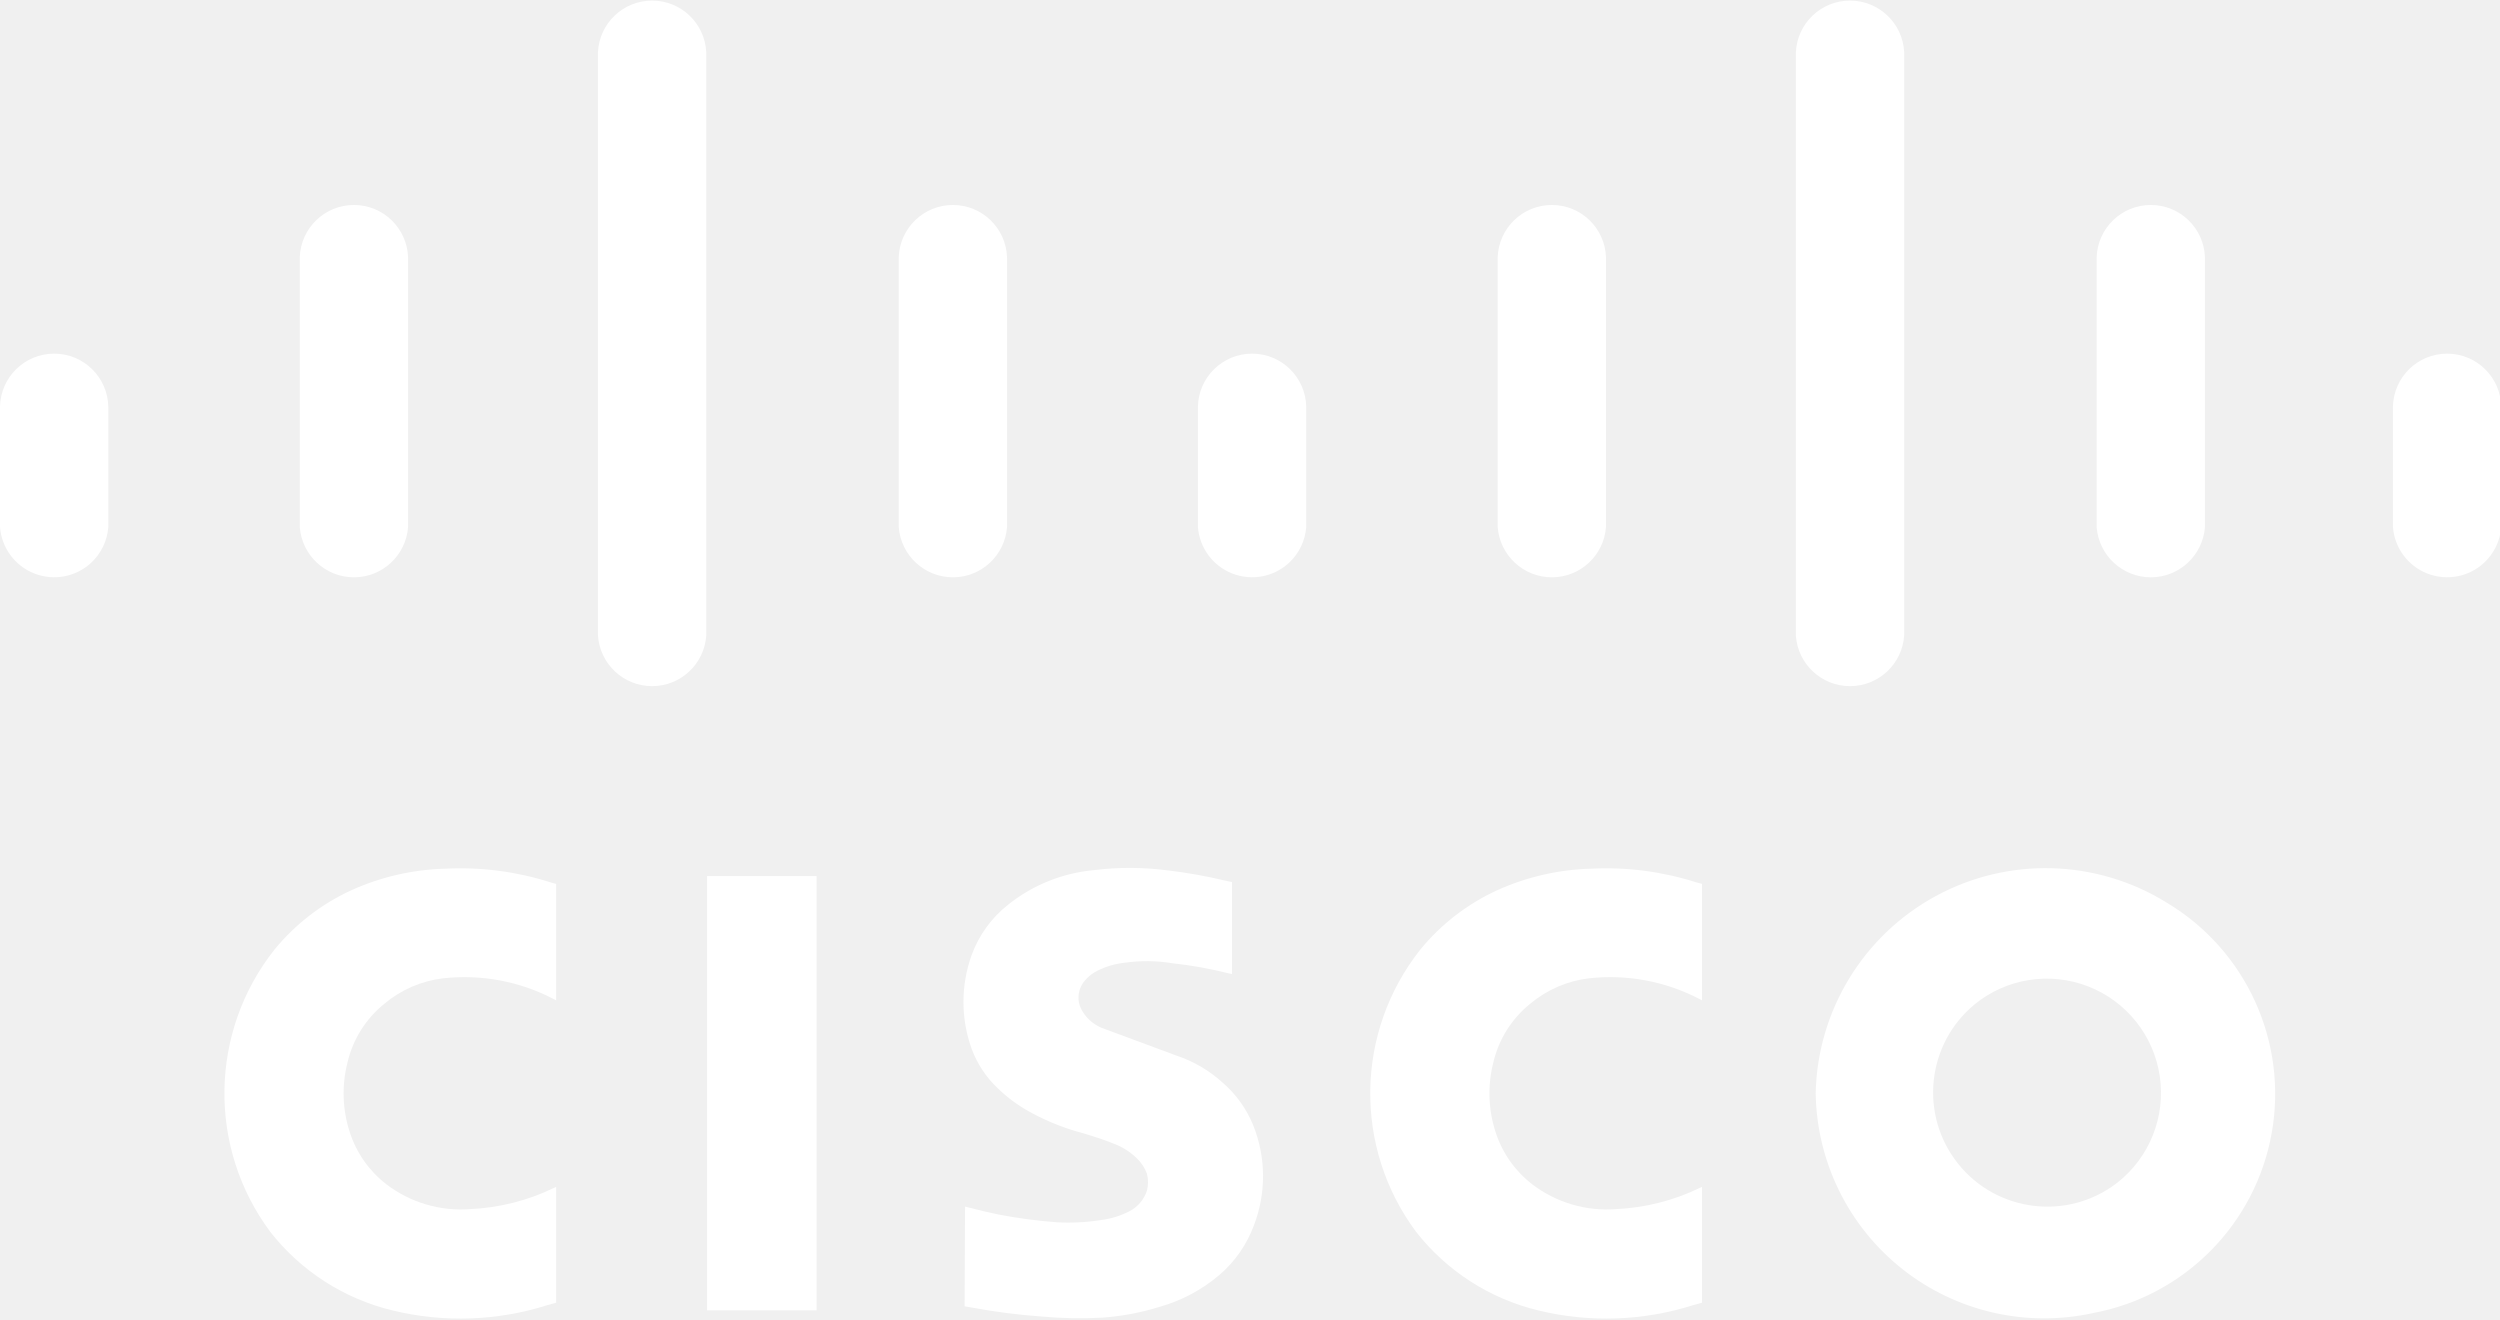
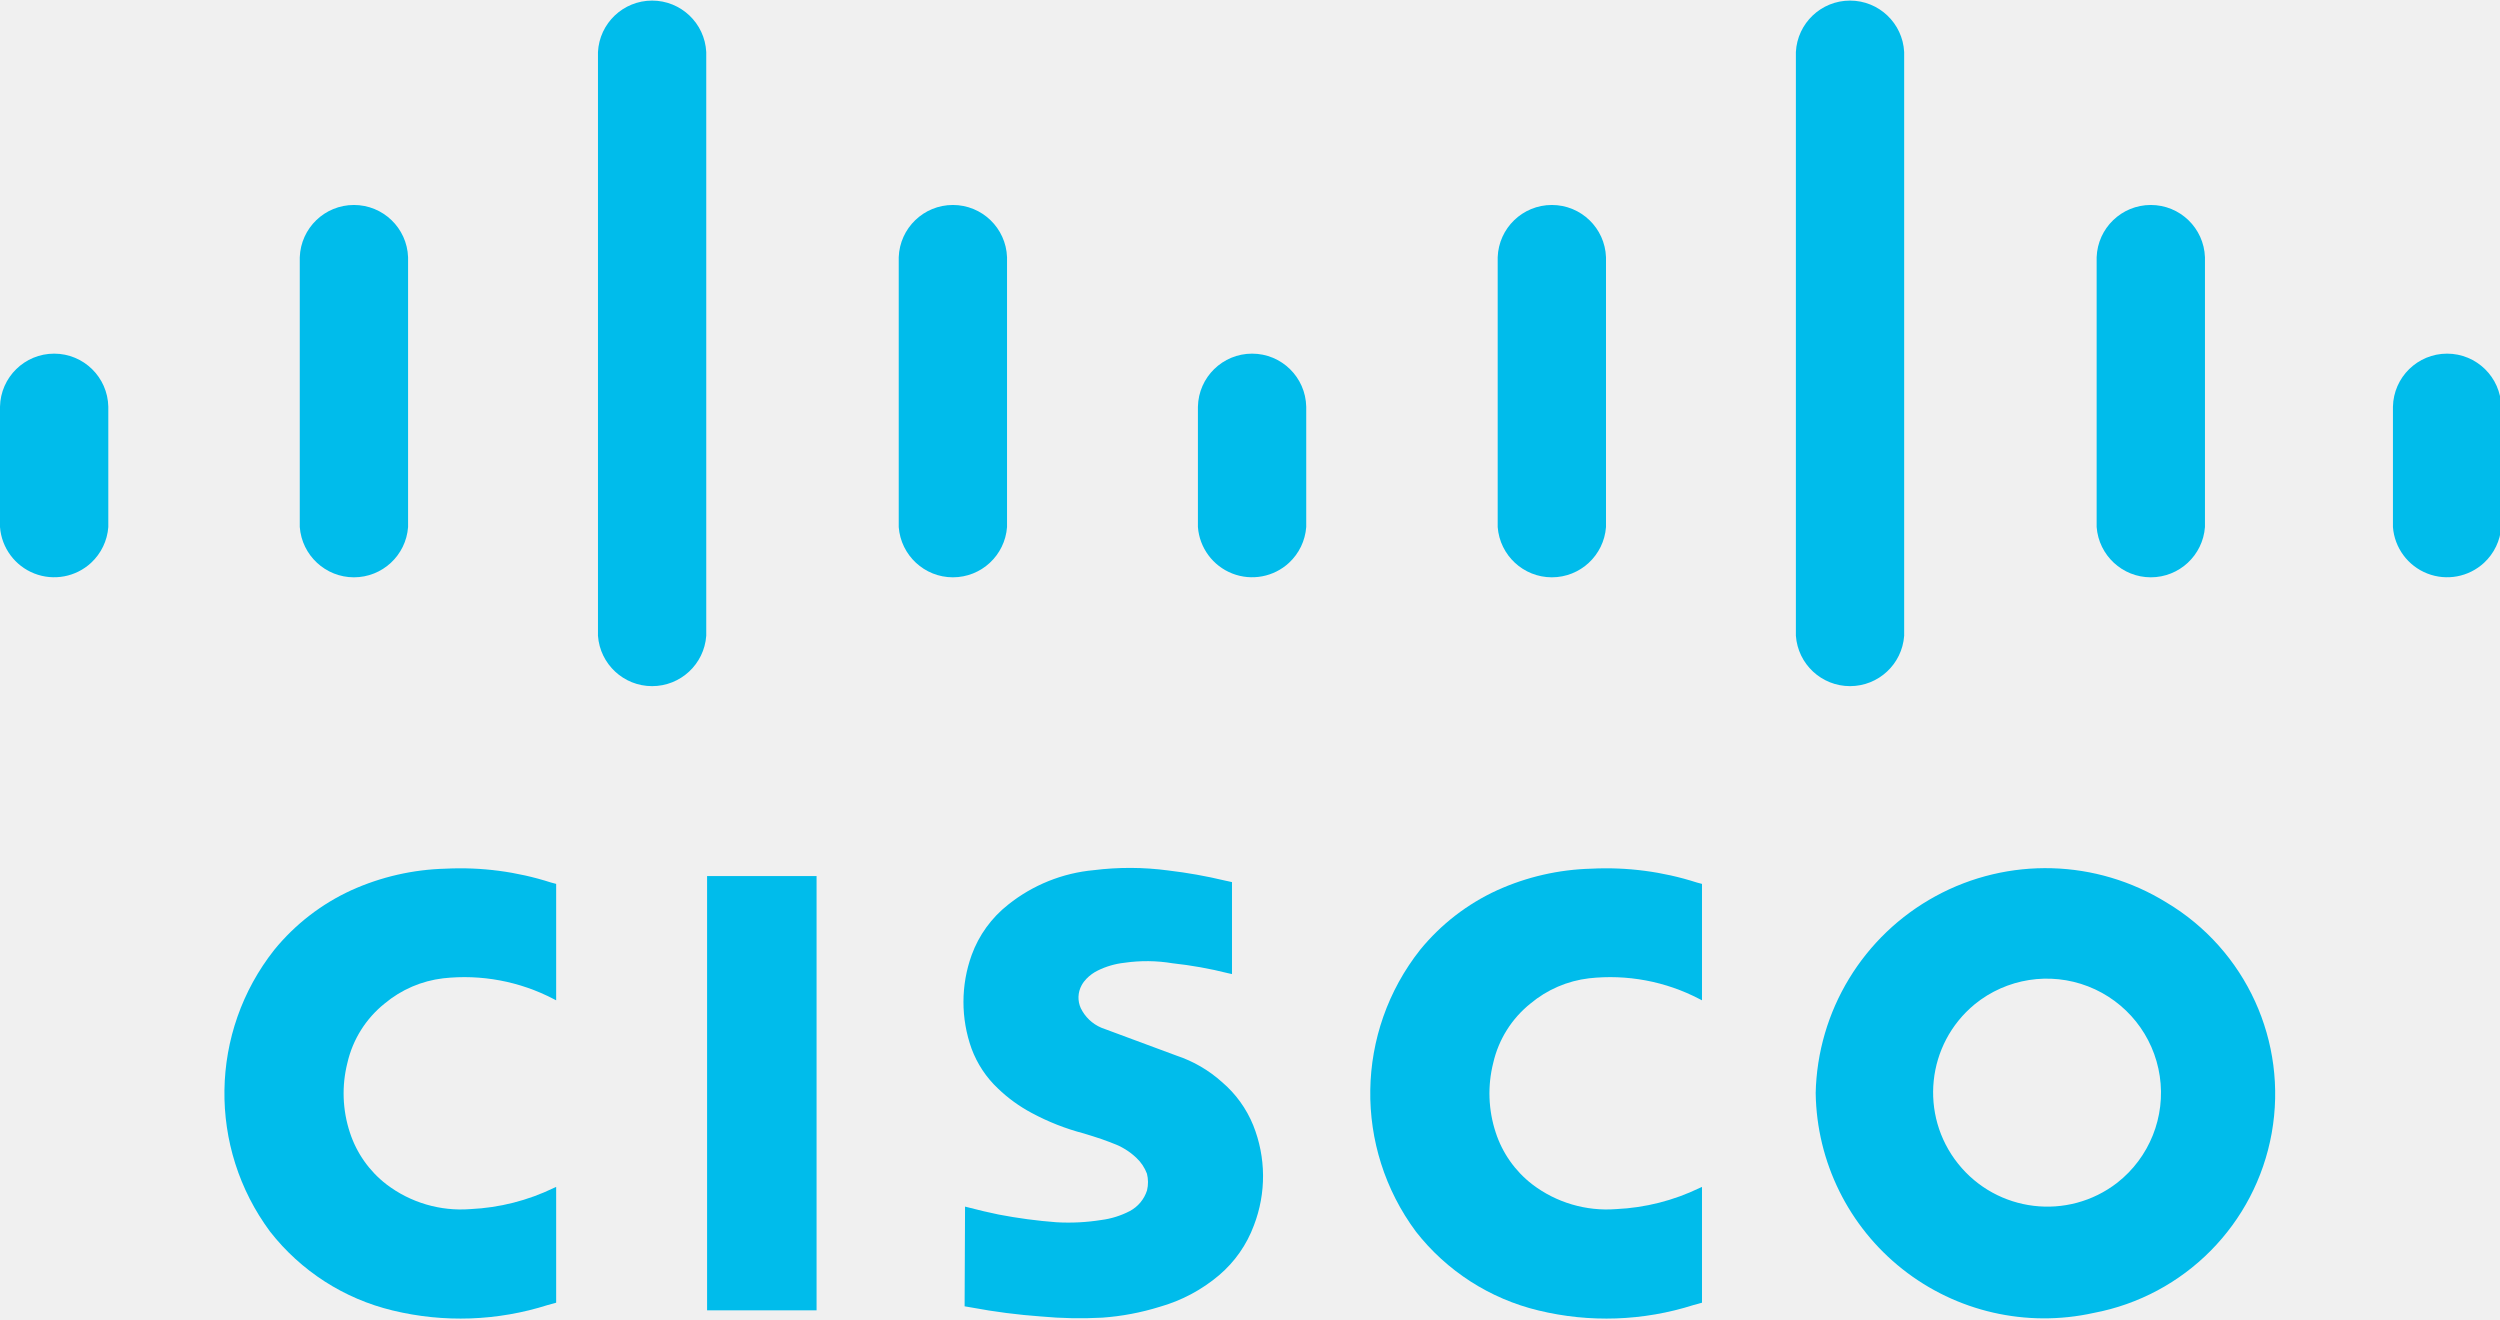
<svg xmlns="http://www.w3.org/2000/svg" width="108" height="57" viewBox="0 0 108 57" role="img">
  <defs>
    <path d="M0 22.769a2.348 2.348 0 0 0 3.935 1.545c.434-.403.7-.955.744-1.545v-5.2a2.34 2.34 0 0 0-4.679 0v5.2" id="bar_short" class="bar" />
    <path d="M12.95 22.769a2.349 2.349 0 0 0 2.34 2.171 2.346 2.346 0 0 0 2.339-2.171V11.112a2.341 2.341 0 0 0-4.679 0V22.77" id="bar_tall" class="bar" />
    <path d="M25.832 27.464a2.345 2.345 0 0 0 4.678 0V2.249a2.342 2.342 0 0 0-4.678 0v25.215" id="bar_grande" class="bar" />
    <path d="M24.026 56.277v-5.002l-.098.043a9.253 9.253 0 0 1-3.605.915 5.303 5.303 0 0 1-3.63-1.07 4.644 4.644 0 0 1-1.58-2.244 5.395 5.395 0 0 1-.106-3 4.6 4.6 0 0 1 1.609-2.566 4.823 4.823 0 0 1 2.528-1.09 8.332 8.332 0 0 1 4.774.895l.108.056v-5.03l-.228-.061a12.78 12.78 0 0 0-4.552-.596 10.534 10.534 0 0 0-4.065.93 9.29 9.29 0 0 0-3.329 2.572 10.014 10.014 0 0 0-.182 12.18 9.546 9.546 0 0 0 5.292 3.403c2.211.538 4.528.456 6.697-.234l.367-.101" id="cisco_c" />
  </defs>
-   <g fill="#fff" fill-rule="evenodd">
+   <g fill="#00bceb" fill-rule="evenodd">
    <use href="#cisco_c" />
    <use href="#cisco_c" x="49.5" />
    <path d="M41.69 52.125l-.019 4.308.315.054c.989.185 1.987.313 2.99.385a18.1 18.1 0 0 0 2.642.051c.842-.06 1.675-.218 2.48-.468a6.862 6.862 0 0 0 2.573-1.371 5.19 5.19 0 0 0 1.498-2.148 5.912 5.912 0 0 0-.03-4.324 4.852 4.852 0 0 0-1.343-1.862 5.568 5.568 0 0 0-1.97-1.147l-3.25-1.206a1.742 1.742 0 0 1-.887-.845 1.107 1.107 0 0 1 .036-.986 1.29 1.29 0 0 1 .217-.291 1.75 1.75 0 0 1 .48-.347c.363-.18.755-.293 1.158-.337a6.76 6.76 0 0 1 2.072.022c.81.088 1.613.231 2.402.43l.168.037v-3.974l-.31-.067a21.14 21.14 0 0 0-2.444-.435 12.545 12.545 0 0 0-3.213-.014 6.945 6.945 0 0 0-3.699 1.488 4.908 4.908 0 0 0-1.58 2.178 5.984 5.984 0 0 0-.003 4.05c.242.65.63 1.237 1.136 1.714.437.422.932.78 1.47 1.065.708.38 1.458.675 2.235.878.257.077.512.158.766.243l.385.141.11.045c.38.136.726.35 1.018.628.202.19.358.423.455.683.06.237.061.485.003.723a1.536 1.536 0 0 1-.744.892 3.691 3.691 0 0 1-1.239.387 9 9 0 0 1-1.92.097 21.973 21.973 0 0 1-2.507-.334c-.433-.09-.864-.19-1.291-.303l-.16-.04zM30.546 56.607h4.73V37.846h-4.73zM85.305 43.386a4.934 4.934 0 1 1 6.157 7.711 4.934 4.934 0 0 1-6.157-7.71m-6.867 3.848A9.87 9.87 0 0 0 90.44 56.72a9.629 9.629 0 0 0 3.157-17.729 9.934 9.934 0 0 0-15.16 8.244" />
    <use href="#bar_short" x="0" />
    <use href="#bar_tall" x="0" />
    <use href="#bar_grande" x="0" />
    <use href="#bar_tall" x="25.875" />
    <use href="#bar_short" x="51.75" />
    <use href="#bar_tall" x="51.75" />
    <use href="#bar_grande" x="51.75" />
    <use href="#bar_tall" x="77.625" />
    <use href="#bar_short" x="103.375" />
  </g>
</svg>
